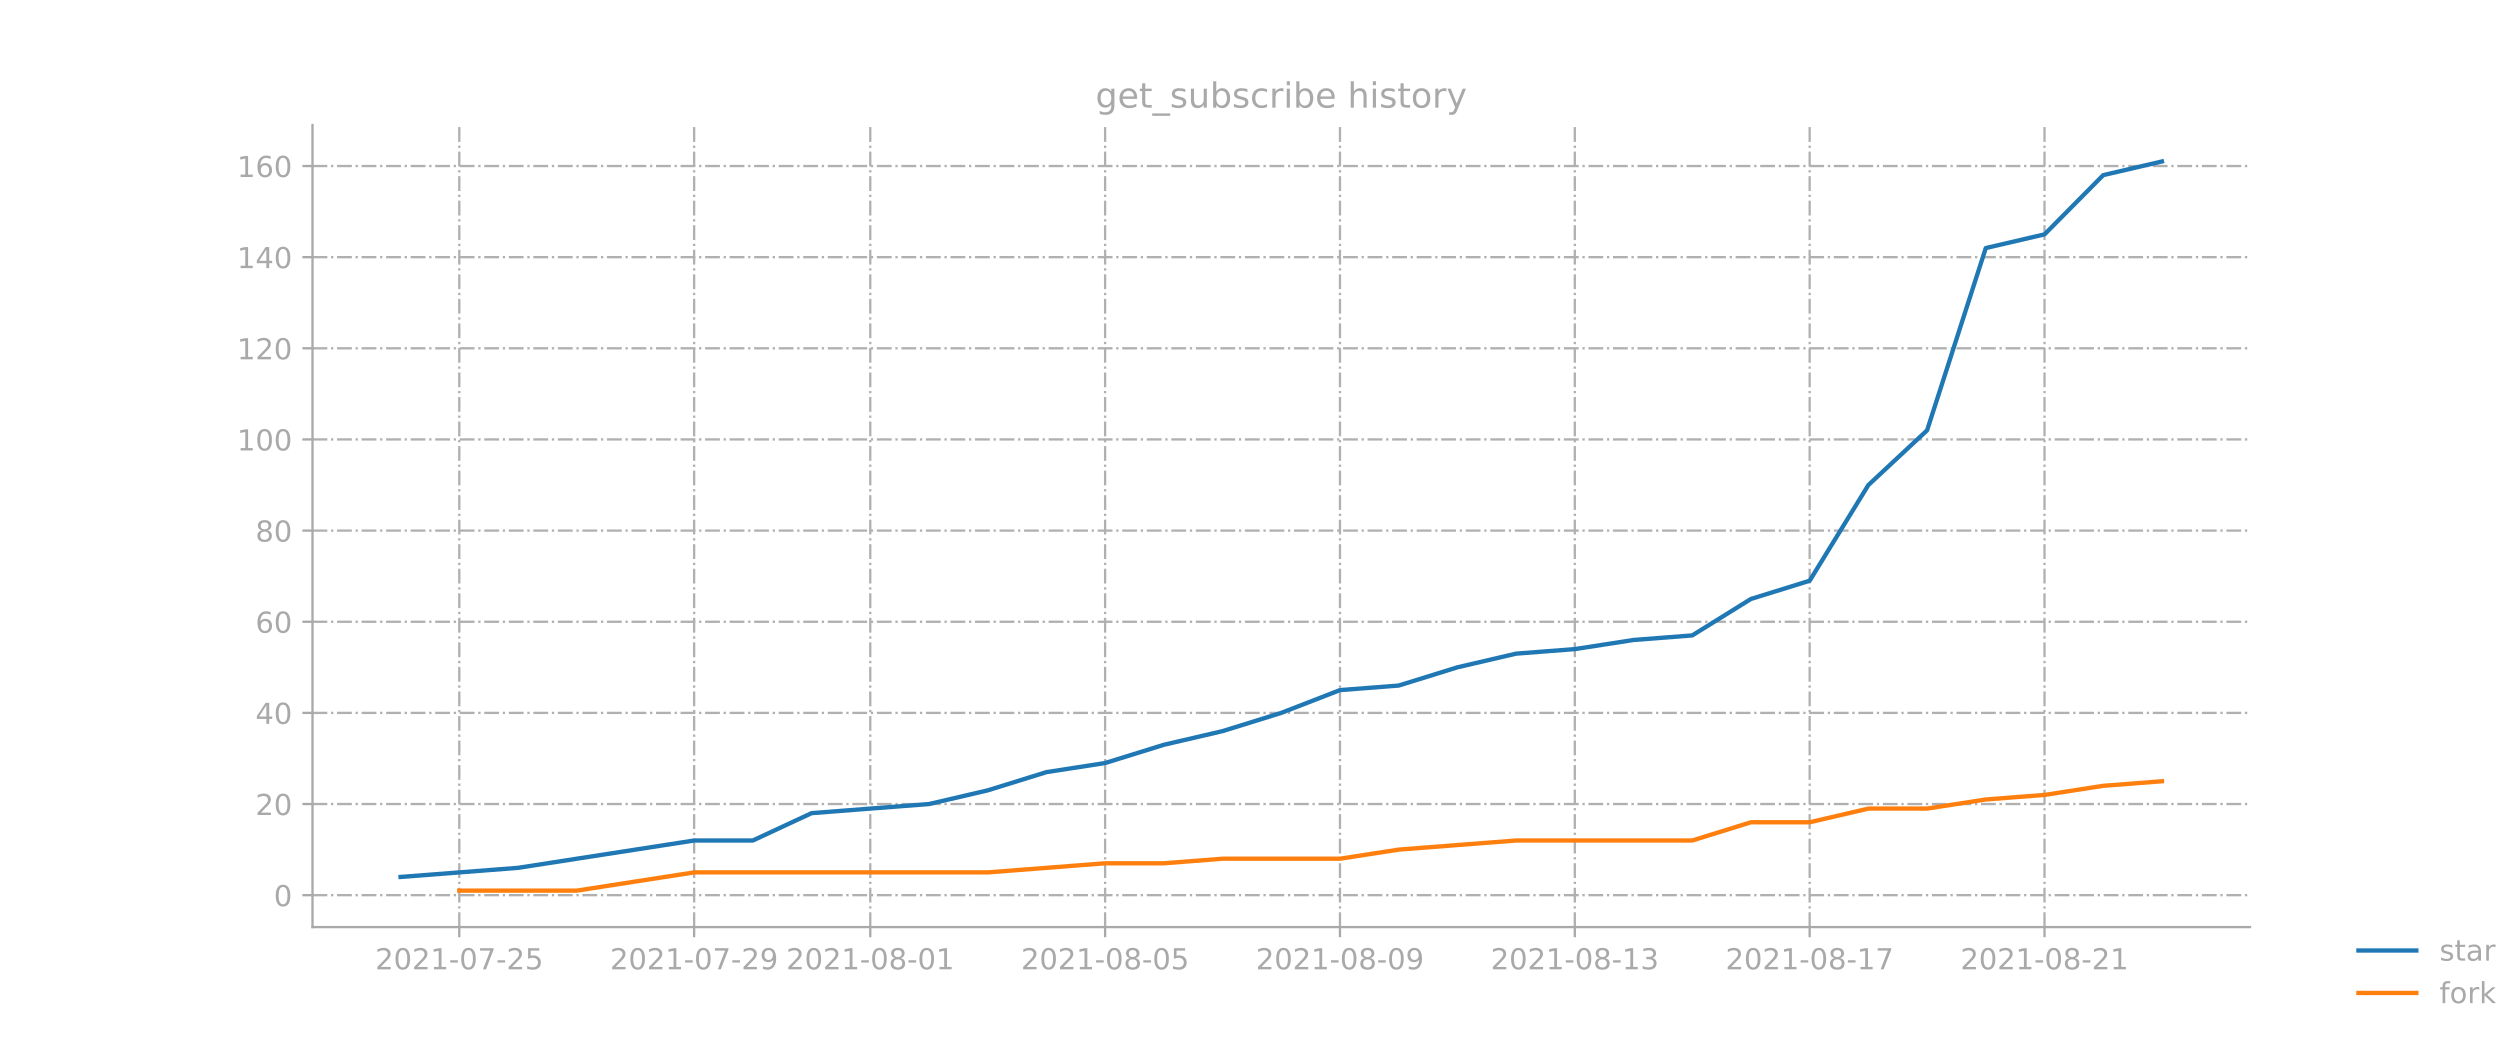
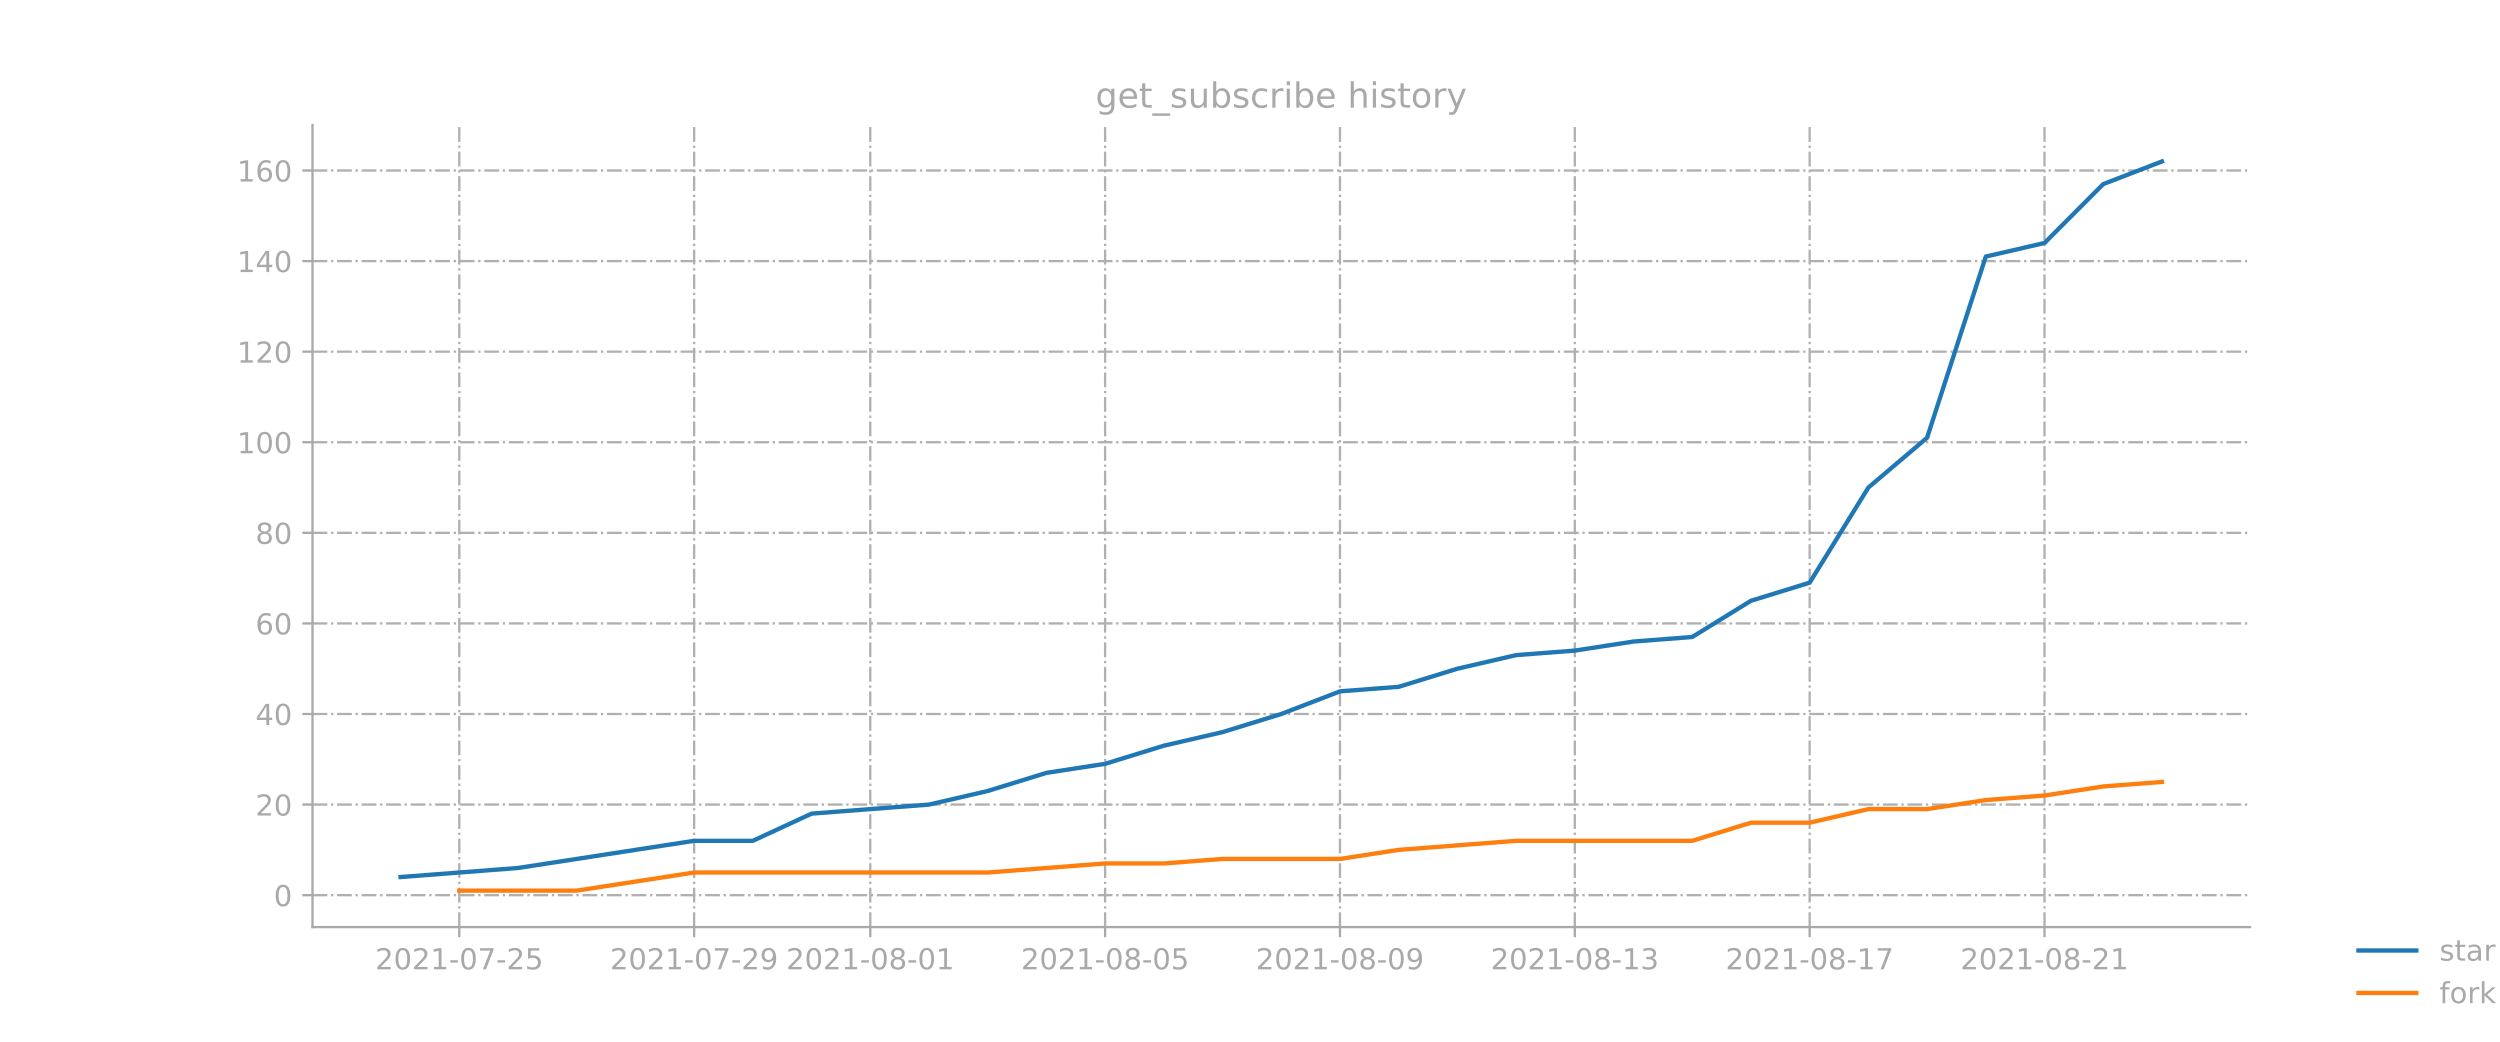
<svg xmlns="http://www.w3.org/2000/svg" xmlns:xlink="http://www.w3.org/1999/xlink" height="360pt" version="1.1" viewBox="0 0 864 360" width="864pt">
  <defs>
    <style type="text/css">*{stroke-linecap:butt;stroke-linejoin:round;}</style>
  </defs>
  <g id="figure_1">
    <g id="patch_1">
      <path d="M 0 360  L 864 360  L 864 0  L 0 0  z " style="fill:none;opacity:0;" />
    </g>
    <g id="axes_1">
      <g id="patch_2">
        <path d="M 108 320.4  L 777.6 320.4  L 777.6 43.2  L 108 43.2  z " style="fill:none;opacity:0;" />
      </g>
      <g id="matplotlib.axis_1">
        <g id="xtick_1">
          <g id="line2d_1">
-             <path clip-path="url(#p9e755a3160)" d="M 158.727 320.4  L 158.727 43.2  " style="fill:none;stroke:#b0b0b0;stroke-dasharray:5.12,1.28,0.8,1.28;stroke-dashoffset:0;stroke-width:0.8;" />
+             <path clip-path="url(#p589cebf7de)" d="M 158.727 320.4  L 158.727 43.2  " style="fill:none;stroke:#b0b0b0;stroke-dasharray:5.12,1.28,0.8,1.28;stroke-dashoffset:0;stroke-width:0.8;" />
          </g>
          <g id="line2d_2">
            <defs>
-               <path d="M 0 0  L 0 3.5  " id="mf0eb593d1f" style="stroke:#a9a9a9;stroke-width:0.8;" />
+               <path d="M 0 0  L 0 3.5  " id="ma1f4b00e1a" style="stroke:#a9a9a9;stroke-width:0.8;" />
            </defs>
            <g>
-               <use style="fill:#a9a9a9;stroke:#a9a9a9;stroke-width:0.8;" x="158.727" xlink:href="#mf0eb593d1f" y="320.4" />
+               <use style="fill:#a9a9a9;stroke:#a9a9a9;stroke-width:0.8;" x="158.727" xlink:href="#ma1f4b00e1a" y="320.4" />
            </g>
          </g>
          <g id="text_1">
            <g style="fill:#a9a9a9;" transform="translate(129.6695 334.9984)scale(0.1 -0.1)">
              <defs>
                <path d="M 1228 531  L 3431 531  L 3431 0  L 469 0  L 469 531  Q 828 903 1448 1529  Q 2069 2156 2228 2338  Q 2531 2678 2651 2914  Q 2772 3150 2772 3378  Q 2772 3750 2511 3984  Q 2250 4219 1831 4219  Q 1534 4219 1204 4116  Q 875 4013 500 3803  L 500 4441  Q 881 4594 1212 4672  Q 1544 4750 1819 4750  Q 2544 4750 2975 4387  Q 3406 4025 3406 3419  Q 3406 3131 3298 2873  Q 3191 2616 2906 2266  Q 2828 2175 2409 1742  Q 1991 1309 1228 531  z " id="DejaVuSans-32" transform="scale(0.015625)" />
                <path d="M 2034 4250  Q 1547 4250 1301 3770  Q 1056 3291 1056 2328  Q 1056 1369 1301 889  Q 1547 409 2034 409  Q 2525 409 2770 889  Q 3016 1369 3016 2328  Q 3016 3291 2770 3770  Q 2525 4250 2034 4250  z M 2034 4750  Q 2819 4750 3233 4129  Q 3647 3509 3647 2328  Q 3647 1150 3233 529  Q 2819 -91 2034 -91  Q 1250 -91 836 529  Q 422 1150 422 2328  Q 422 3509 836 4129  Q 1250 4750 2034 4750  z " id="DejaVuSans-30" transform="scale(0.015625)" />
                <path d="M 794 531  L 1825 531  L 1825 4091  L 703 3866  L 703 4441  L 1819 4666  L 2450 4666  L 2450 531  L 3481 531  L 3481 0  L 794 0  L 794 531  z " id="DejaVuSans-31" transform="scale(0.015625)" />
                <path d="M 313 2009  L 1997 2009  L 1997 1497  L 313 1497  L 313 2009  z " id="DejaVuSans-2d" transform="scale(0.015625)" />
                <path d="M 525 4666  L 3525 4666  L 3525 4397  L 1831 0  L 1172 0  L 2766 4134  L 525 4134  L 525 4666  z " id="DejaVuSans-37" transform="scale(0.015625)" />
                <path d="M 691 4666  L 3169 4666  L 3169 4134  L 1269 4134  L 1269 2991  Q 1406 3038 1543 3061  Q 1681 3084 1819 3084  Q 2600 3084 3056 2656  Q 3513 2228 3513 1497  Q 3513 744 3044 326  Q 2575 -91 1722 -91  Q 1428 -91 1123 -41  Q 819 9 494 109  L 494 744  Q 775 591 1075 516  Q 1375 441 1709 441  Q 2250 441 2565 725  Q 2881 1009 2881 1497  Q 2881 1984 2565 2268  Q 2250 2553 1709 2553  Q 1456 2553 1204 2497  Q 953 2441 691 2322  L 691 4666  z " id="DejaVuSans-35" transform="scale(0.015625)" />
              </defs>
              <use xlink:href="#DejaVuSans-32" />
              <use x="63.623" xlink:href="#DejaVuSans-30" />
              <use x="127.246" xlink:href="#DejaVuSans-32" />
              <use x="190.869" xlink:href="#DejaVuSans-31" />
              <use x="254.492" xlink:href="#DejaVuSans-2d" />
              <use x="290.576" xlink:href="#DejaVuSans-30" />
              <use x="354.199" xlink:href="#DejaVuSans-37" />
              <use x="417.822" xlink:href="#DejaVuSans-2d" />
              <use x="453.906" xlink:href="#DejaVuSans-32" />
              <use x="517.529" xlink:href="#DejaVuSans-35" />
            </g>
          </g>
        </g>
        <g id="xtick_2">
          <g id="line2d_3">
-             <path clip-path="url(#p9e755a3160)" d="M 239.891 320.4  L 239.891 43.2  " style="fill:none;stroke:#b0b0b0;stroke-dasharray:5.12,1.28,0.8,1.28;stroke-dashoffset:0;stroke-width:0.8;" />
+             <path clip-path="url(#p589cebf7de)" d="M 239.891 320.4  L 239.891 43.2  " style="fill:none;stroke:#b0b0b0;stroke-dasharray:5.12,1.28,0.8,1.28;stroke-dashoffset:0;stroke-width:0.8;" />
          </g>
          <g id="line2d_4">
            <g>
-               <use style="fill:#a9a9a9;stroke:#a9a9a9;stroke-width:0.8;" x="239.891" xlink:href="#mf0eb593d1f" y="320.4" />
+               <use style="fill:#a9a9a9;stroke:#a9a9a9;stroke-width:0.8;" x="239.891" xlink:href="#ma1f4b00e1a" y="320.4" />
            </g>
          </g>
          <g id="text_2">
            <g style="fill:#a9a9a9;" transform="translate(210.8331 334.9984)scale(0.1 -0.1)">
              <defs>
                <path d="M 703 97  L 703 672  Q 941 559 1184 500  Q 1428 441 1663 441  Q 2288 441 2617 861  Q 2947 1281 2994 2138  Q 2813 1869 2534 1725  Q 2256 1581 1919 1581  Q 1219 1581 811 2004  Q 403 2428 403 3163  Q 403 3881 828 4315  Q 1253 4750 1959 4750  Q 2769 4750 3195 4129  Q 3622 3509 3622 2328  Q 3622 1225 3098 567  Q 2575 -91 1691 -91  Q 1453 -91 1209 -44  Q 966 3 703 97  z M 1959 2075  Q 2384 2075 2632 2365  Q 2881 2656 2881 3163  Q 2881 3666 2632 3958  Q 2384 4250 1959 4250  Q 1534 4250 1286 3958  Q 1038 3666 1038 3163  Q 1038 2656 1286 2365  Q 1534 2075 1959 2075  z " id="DejaVuSans-39" transform="scale(0.015625)" />
              </defs>
              <use xlink:href="#DejaVuSans-32" />
              <use x="63.623" xlink:href="#DejaVuSans-30" />
              <use x="127.246" xlink:href="#DejaVuSans-32" />
              <use x="190.869" xlink:href="#DejaVuSans-31" />
              <use x="254.492" xlink:href="#DejaVuSans-2d" />
              <use x="290.576" xlink:href="#DejaVuSans-30" />
              <use x="354.199" xlink:href="#DejaVuSans-37" />
              <use x="417.822" xlink:href="#DejaVuSans-2d" />
              <use x="453.906" xlink:href="#DejaVuSans-32" />
              <use x="517.529" xlink:href="#DejaVuSans-39" />
            </g>
          </g>
        </g>
        <g id="xtick_3">
          <g id="line2d_5">
-             <path clip-path="url(#p9e755a3160)" d="M 300.764 320.4  L 300.764 43.2  " style="fill:none;stroke:#b0b0b0;stroke-dasharray:5.12,1.28,0.8,1.28;stroke-dashoffset:0;stroke-width:0.8;" />
+             <path clip-path="url(#p589cebf7de)" d="M 300.764 320.4  L 300.764 43.2  " style="fill:none;stroke:#b0b0b0;stroke-dasharray:5.12,1.28,0.8,1.28;stroke-dashoffset:0;stroke-width:0.8;" />
          </g>
          <g id="line2d_6">
            <g>
-               <use style="fill:#a9a9a9;stroke:#a9a9a9;stroke-width:0.8;" x="300.764" xlink:href="#mf0eb593d1f" y="320.4" />
+               <use style="fill:#a9a9a9;stroke:#a9a9a9;stroke-width:0.8;" x="300.764" xlink:href="#ma1f4b00e1a" y="320.4" />
            </g>
          </g>
          <g id="text_3">
            <g style="fill:#a9a9a9;" transform="translate(271.7058 334.9984)scale(0.1 -0.1)">
              <defs>
                <path d="M 2034 2216  Q 1584 2216 1326 1975  Q 1069 1734 1069 1313  Q 1069 891 1326 650  Q 1584 409 2034 409  Q 2484 409 2743 651  Q 3003 894 3003 1313  Q 3003 1734 2745 1975  Q 2488 2216 2034 2216  z M 1403 2484  Q 997 2584 770 2862  Q 544 3141 544 3541  Q 544 4100 942 4425  Q 1341 4750 2034 4750  Q 2731 4750 3128 4425  Q 3525 4100 3525 3541  Q 3525 3141 3298 2862  Q 3072 2584 2669 2484  Q 3125 2378 3379 2068  Q 3634 1759 3634 1313  Q 3634 634 3220 271  Q 2806 -91 2034 -91  Q 1263 -91 848 271  Q 434 634 434 1313  Q 434 1759 690 2068  Q 947 2378 1403 2484  z M 1172 3481  Q 1172 3119 1398 2916  Q 1625 2713 2034 2713  Q 2441 2713 2670 2916  Q 2900 3119 2900 3481  Q 2900 3844 2670 4047  Q 2441 4250 2034 4250  Q 1625 4250 1398 4047  Q 1172 3844 1172 3481  z " id="DejaVuSans-38" transform="scale(0.015625)" />
              </defs>
              <use xlink:href="#DejaVuSans-32" />
              <use x="63.623" xlink:href="#DejaVuSans-30" />
              <use x="127.246" xlink:href="#DejaVuSans-32" />
              <use x="190.869" xlink:href="#DejaVuSans-31" />
              <use x="254.492" xlink:href="#DejaVuSans-2d" />
              <use x="290.576" xlink:href="#DejaVuSans-30" />
              <use x="354.199" xlink:href="#DejaVuSans-38" />
              <use x="417.822" xlink:href="#DejaVuSans-2d" />
              <use x="453.906" xlink:href="#DejaVuSans-30" />
              <use x="517.529" xlink:href="#DejaVuSans-31" />
            </g>
          </g>
        </g>
        <g id="xtick_4">
          <g id="line2d_7">
-             <path clip-path="url(#p9e755a3160)" d="M 381.927 320.4  L 381.927 43.2  " style="fill:none;stroke:#b0b0b0;stroke-dasharray:5.12,1.28,0.8,1.28;stroke-dashoffset:0;stroke-width:0.8;" />
+             <path clip-path="url(#p589cebf7de)" d="M 381.927 320.4  L 381.927 43.2  " style="fill:none;stroke:#b0b0b0;stroke-dasharray:5.12,1.28,0.8,1.28;stroke-dashoffset:0;stroke-width:0.8;" />
          </g>
          <g id="line2d_8">
            <g>
-               <use style="fill:#a9a9a9;stroke:#a9a9a9;stroke-width:0.8;" x="381.927" xlink:href="#mf0eb593d1f" y="320.4" />
+               <use style="fill:#a9a9a9;stroke:#a9a9a9;stroke-width:0.8;" x="381.927" xlink:href="#ma1f4b00e1a" y="320.4" />
            </g>
          </g>
          <g id="text_4">
            <g style="fill:#a9a9a9;" transform="translate(352.8695 334.9984)scale(0.1 -0.1)">
              <use xlink:href="#DejaVuSans-32" />
              <use x="63.623" xlink:href="#DejaVuSans-30" />
              <use x="127.246" xlink:href="#DejaVuSans-32" />
              <use x="190.869" xlink:href="#DejaVuSans-31" />
              <use x="254.492" xlink:href="#DejaVuSans-2d" />
              <use x="290.576" xlink:href="#DejaVuSans-30" />
              <use x="354.199" xlink:href="#DejaVuSans-38" />
              <use x="417.822" xlink:href="#DejaVuSans-2d" />
              <use x="453.906" xlink:href="#DejaVuSans-30" />
              <use x="517.529" xlink:href="#DejaVuSans-35" />
            </g>
          </g>
        </g>
        <g id="xtick_5">
          <g id="line2d_9">
-             <path clip-path="url(#p9e755a3160)" d="M 463.091 320.4  L 463.091 43.2  " style="fill:none;stroke:#b0b0b0;stroke-dasharray:5.12,1.28,0.8,1.28;stroke-dashoffset:0;stroke-width:0.8;" />
+             <path clip-path="url(#p589cebf7de)" d="M 463.091 320.4  L 463.091 43.2  " style="fill:none;stroke:#b0b0b0;stroke-dasharray:5.12,1.28,0.8,1.28;stroke-dashoffset:0;stroke-width:0.8;" />
          </g>
          <g id="line2d_10">
            <g>
-               <use style="fill:#a9a9a9;stroke:#a9a9a9;stroke-width:0.8;" x="463.091" xlink:href="#mf0eb593d1f" y="320.4" />
+               <use style="fill:#a9a9a9;stroke:#a9a9a9;stroke-width:0.8;" x="463.091" xlink:href="#ma1f4b00e1a" y="320.4" />
            </g>
          </g>
          <g id="text_5">
            <g style="fill:#a9a9a9;" transform="translate(434.0331 334.9984)scale(0.1 -0.1)">
              <use xlink:href="#DejaVuSans-32" />
              <use x="63.623" xlink:href="#DejaVuSans-30" />
              <use x="127.246" xlink:href="#DejaVuSans-32" />
              <use x="190.869" xlink:href="#DejaVuSans-31" />
              <use x="254.492" xlink:href="#DejaVuSans-2d" />
              <use x="290.576" xlink:href="#DejaVuSans-30" />
              <use x="354.199" xlink:href="#DejaVuSans-38" />
              <use x="417.822" xlink:href="#DejaVuSans-2d" />
              <use x="453.906" xlink:href="#DejaVuSans-30" />
              <use x="517.529" xlink:href="#DejaVuSans-39" />
            </g>
          </g>
        </g>
        <g id="xtick_6">
          <g id="line2d_11">
-             <path clip-path="url(#p9e755a3160)" d="M 544.255 320.4  L 544.255 43.2  " style="fill:none;stroke:#b0b0b0;stroke-dasharray:5.12,1.28,0.8,1.28;stroke-dashoffset:0;stroke-width:0.8;" />
+             <path clip-path="url(#p589cebf7de)" d="M 544.255 320.4  L 544.255 43.2  " style="fill:none;stroke:#b0b0b0;stroke-dasharray:5.12,1.28,0.8,1.28;stroke-dashoffset:0;stroke-width:0.8;" />
          </g>
          <g id="line2d_12">
            <g>
-               <use style="fill:#a9a9a9;stroke:#a9a9a9;stroke-width:0.8;" x="544.255" xlink:href="#mf0eb593d1f" y="320.4" />
+               <use style="fill:#a9a9a9;stroke:#a9a9a9;stroke-width:0.8;" x="544.255" xlink:href="#ma1f4b00e1a" y="320.4" />
            </g>
          </g>
          <g id="text_6">
            <g style="fill:#a9a9a9;" transform="translate(515.1967 334.9984)scale(0.1 -0.1)">
              <defs>
                <path d="M 2597 2516  Q 3050 2419 3304 2112  Q 3559 1806 3559 1356  Q 3559 666 3084 287  Q 2609 -91 1734 -91  Q 1441 -91 1130 -33  Q 819 25 488 141  L 488 750  Q 750 597 1062 519  Q 1375 441 1716 441  Q 2309 441 2620 675  Q 2931 909 2931 1356  Q 2931 1769 2642 2001  Q 2353 2234 1838 2234  L 1294 2234  L 1294 2753  L 1863 2753  Q 2328 2753 2575 2939  Q 2822 3125 2822 3475  Q 2822 3834 2567 4026  Q 2313 4219 1838 4219  Q 1578 4219 1281 4162  Q 984 4106 628 3988  L 628 4550  Q 988 4650 1302 4700  Q 1616 4750 1894 4750  Q 2613 4750 3031 4423  Q 3450 4097 3450 3541  Q 3450 3153 3228 2886  Q 3006 2619 2597 2516  z " id="DejaVuSans-33" transform="scale(0.015625)" />
              </defs>
              <use xlink:href="#DejaVuSans-32" />
              <use x="63.623" xlink:href="#DejaVuSans-30" />
              <use x="127.246" xlink:href="#DejaVuSans-32" />
              <use x="190.869" xlink:href="#DejaVuSans-31" />
              <use x="254.492" xlink:href="#DejaVuSans-2d" />
              <use x="290.576" xlink:href="#DejaVuSans-30" />
              <use x="354.199" xlink:href="#DejaVuSans-38" />
              <use x="417.822" xlink:href="#DejaVuSans-2d" />
              <use x="453.906" xlink:href="#DejaVuSans-31" />
              <use x="517.529" xlink:href="#DejaVuSans-33" />
            </g>
          </g>
        </g>
        <g id="xtick_7">
          <g id="line2d_13">
-             <path clip-path="url(#p9e755a3160)" d="M 625.418 320.4  L 625.418 43.2  " style="fill:none;stroke:#b0b0b0;stroke-dasharray:5.12,1.28,0.8,1.28;stroke-dashoffset:0;stroke-width:0.8;" />
+             <path clip-path="url(#p589cebf7de)" d="M 625.418 320.4  L 625.418 43.2  " style="fill:none;stroke:#b0b0b0;stroke-dasharray:5.12,1.28,0.8,1.28;stroke-dashoffset:0;stroke-width:0.8;" />
          </g>
          <g id="line2d_14">
            <g>
-               <use style="fill:#a9a9a9;stroke:#a9a9a9;stroke-width:0.8;" x="625.418" xlink:href="#mf0eb593d1f" y="320.4" />
+               <use style="fill:#a9a9a9;stroke:#a9a9a9;stroke-width:0.8;" x="625.418" xlink:href="#ma1f4b00e1a" y="320.4" />
            </g>
          </g>
          <g id="text_7">
            <g style="fill:#a9a9a9;" transform="translate(596.3604 334.9984)scale(0.1 -0.1)">
              <use xlink:href="#DejaVuSans-32" />
              <use x="63.623" xlink:href="#DejaVuSans-30" />
              <use x="127.246" xlink:href="#DejaVuSans-32" />
              <use x="190.869" xlink:href="#DejaVuSans-31" />
              <use x="254.492" xlink:href="#DejaVuSans-2d" />
              <use x="290.576" xlink:href="#DejaVuSans-30" />
              <use x="354.199" xlink:href="#DejaVuSans-38" />
              <use x="417.822" xlink:href="#DejaVuSans-2d" />
              <use x="453.906" xlink:href="#DejaVuSans-31" />
              <use x="517.529" xlink:href="#DejaVuSans-37" />
            </g>
          </g>
        </g>
        <g id="xtick_8">
          <g id="line2d_15">
-             <path clip-path="url(#p9e755a3160)" d="M 706.582 320.4  L 706.582 43.2  " style="fill:none;stroke:#b0b0b0;stroke-dasharray:5.12,1.28,0.8,1.28;stroke-dashoffset:0;stroke-width:0.8;" />
+             <path clip-path="url(#p589cebf7de)" d="M 706.582 320.4  L 706.582 43.2  " style="fill:none;stroke:#b0b0b0;stroke-dasharray:5.12,1.28,0.8,1.28;stroke-dashoffset:0;stroke-width:0.8;" />
          </g>
          <g id="line2d_16">
            <g>
-               <use style="fill:#a9a9a9;stroke:#a9a9a9;stroke-width:0.8;" x="706.582" xlink:href="#mf0eb593d1f" y="320.4" />
+               <use style="fill:#a9a9a9;stroke:#a9a9a9;stroke-width:0.8;" x="706.582" xlink:href="#ma1f4b00e1a" y="320.4" />
            </g>
          </g>
          <g id="text_8">
            <g style="fill:#a9a9a9;" transform="translate(677.524 334.9984)scale(0.1 -0.1)">
              <use xlink:href="#DejaVuSans-32" />
              <use x="63.623" xlink:href="#DejaVuSans-30" />
              <use x="127.246" xlink:href="#DejaVuSans-32" />
              <use x="190.869" xlink:href="#DejaVuSans-31" />
              <use x="254.492" xlink:href="#DejaVuSans-2d" />
              <use x="290.576" xlink:href="#DejaVuSans-30" />
              <use x="354.199" xlink:href="#DejaVuSans-38" />
              <use x="417.822" xlink:href="#DejaVuSans-2d" />
              <use x="453.906" xlink:href="#DejaVuSans-32" />
              <use x="517.529" xlink:href="#DejaVuSans-31" />
            </g>
          </g>
        </g>
      </g>
      <g id="matplotlib.axis_2">
        <g id="ytick_1">
          <g id="line2d_17">
-             <path clip-path="url(#p9e755a3160)" d="M 108 309.375  L 777.6 309.375  " style="fill:none;stroke:#b0b0b0;stroke-dasharray:5.12,1.28,0.8,1.28;stroke-dashoffset:0;stroke-width:0.8;" />
+             <path clip-path="url(#p589cebf7de)" d="M 108 309.365  L 777.6 309.365  " style="fill:none;stroke:#b0b0b0;stroke-dasharray:5.12,1.28,0.8,1.28;stroke-dashoffset:0;stroke-width:0.8;" />
          </g>
          <g id="line2d_18">
            <defs>
-               <path d="M 0 0  L -3.5 0  " id="m4fb085b93c" style="stroke:#a9a9a9;stroke-width:0.8;" />
+               <path d="M 0 0  L -3.5 0  " id="m9cfc4d44a1" style="stroke:#a9a9a9;stroke-width:0.8;" />
            </defs>
            <g>
-               <use style="fill:#a9a9a9;stroke:#a9a9a9;stroke-width:0.8;" x="108" xlink:href="#m4fb085b93c" y="309.375" />
+               <use style="fill:#a9a9a9;stroke:#a9a9a9;stroke-width:0.8;" x="108" xlink:href="#m9cfc4d44a1" y="309.365" />
            </g>
          </g>
          <g id="text_9">
-             <g style="fill:#a9a9a9;" transform="translate(94.6375 313.1742)scale(0.1 -0.1)">
+             <g style="fill:#a9a9a9;" transform="translate(94.6375 313.1644)scale(0.1 -0.1)">
              <use xlink:href="#DejaVuSans-30" />
            </g>
          </g>
        </g>
        <g id="ytick_2">
          <g id="line2d_19">
-             <path clip-path="url(#p9e755a3160)" d="M 108 277.875  L 777.6 277.875  " style="fill:none;stroke:#b0b0b0;stroke-dasharray:5.12,1.28,0.8,1.28;stroke-dashoffset:0;stroke-width:0.8;" />
+             <path clip-path="url(#p589cebf7de)" d="M 108 278.061  L 777.6 278.061  " style="fill:none;stroke:#b0b0b0;stroke-dasharray:5.12,1.28,0.8,1.28;stroke-dashoffset:0;stroke-width:0.8;" />
          </g>
          <g id="line2d_20">
            <g>
-               <use style="fill:#a9a9a9;stroke:#a9a9a9;stroke-width:0.8;" x="108" xlink:href="#m4fb085b93c" y="277.875" />
+               <use style="fill:#a9a9a9;stroke:#a9a9a9;stroke-width:0.8;" x="108" xlink:href="#m9cfc4d44a1" y="278.061" />
            </g>
          </g>
          <g id="text_10">
-             <g style="fill:#a9a9a9;" transform="translate(88.275 281.6742)scale(0.1 -0.1)">
+             <g style="fill:#a9a9a9;" transform="translate(88.275 281.8601)scale(0.1 -0.1)">
              <use xlink:href="#DejaVuSans-32" />
              <use x="63.623" xlink:href="#DejaVuSans-30" />
            </g>
          </g>
        </g>
        <g id="ytick_3">
          <g id="line2d_21">
-             <path clip-path="url(#p9e755a3160)" d="M 108 246.375  L 777.6 246.375  " style="fill:none;stroke:#b0b0b0;stroke-dasharray:5.12,1.28,0.8,1.28;stroke-dashoffset:0;stroke-width:0.8;" />
+             <path clip-path="url(#p589cebf7de)" d="M 108 246.757  L 777.6 246.757  " style="fill:none;stroke:#b0b0b0;stroke-dasharray:5.12,1.28,0.8,1.28;stroke-dashoffset:0;stroke-width:0.8;" />
          </g>
          <g id="line2d_22">
            <g>
-               <use style="fill:#a9a9a9;stroke:#a9a9a9;stroke-width:0.8;" x="108" xlink:href="#m4fb085b93c" y="246.375" />
+               <use style="fill:#a9a9a9;stroke:#a9a9a9;stroke-width:0.8;" x="108" xlink:href="#m9cfc4d44a1" y="246.757" />
            </g>
          </g>
          <g id="text_11">
-             <g style="fill:#a9a9a9;" transform="translate(88.275 250.1742)scale(0.1 -0.1)">
+             <g style="fill:#a9a9a9;" transform="translate(88.275 250.5557)scale(0.1 -0.1)">
              <defs>
                <path d="M 2419 4116  L 825 1625  L 2419 1625  L 2419 4116  z M 2253 4666  L 3047 4666  L 3047 1625  L 3713 1625  L 3713 1100  L 3047 1100  L 3047 0  L 2419 0  L 2419 1100  L 313 1100  L 313 1709  L 2253 4666  z " id="DejaVuSans-34" transform="scale(0.015625)" />
              </defs>
              <use xlink:href="#DejaVuSans-34" />
              <use x="63.623" xlink:href="#DejaVuSans-30" />
            </g>
          </g>
        </g>
        <g id="ytick_4">
          <g id="line2d_23">
-             <path clip-path="url(#p9e755a3160)" d="M 108 214.875  L 777.6 214.875  " style="fill:none;stroke:#b0b0b0;stroke-dasharray:5.12,1.28,0.8,1.28;stroke-dashoffset:0;stroke-width:0.8;" />
+             <path clip-path="url(#p589cebf7de)" d="M 108 215.452  L 777.6 215.452  " style="fill:none;stroke:#b0b0b0;stroke-dasharray:5.12,1.28,0.8,1.28;stroke-dashoffset:0;stroke-width:0.8;" />
          </g>
          <g id="line2d_24">
            <g>
-               <use style="fill:#a9a9a9;stroke:#a9a9a9;stroke-width:0.8;" x="108" xlink:href="#m4fb085b93c" y="214.875" />
+               <use style="fill:#a9a9a9;stroke:#a9a9a9;stroke-width:0.8;" x="108" xlink:href="#m9cfc4d44a1" y="215.452" />
            </g>
          </g>
          <g id="text_12">
-             <g style="fill:#a9a9a9;" transform="translate(88.275 218.6742)scale(0.1 -0.1)">
+             <g style="fill:#a9a9a9;" transform="translate(88.275 219.2514)scale(0.1 -0.1)">
              <defs>
                <path d="M 2113 2584  Q 1688 2584 1439 2293  Q 1191 2003 1191 1497  Q 1191 994 1439 701  Q 1688 409 2113 409  Q 2538 409 2786 701  Q 3034 994 3034 1497  Q 3034 2003 2786 2293  Q 2538 2584 2113 2584  z M 3366 4563  L 3366 3988  Q 3128 4100 2886 4159  Q 2644 4219 2406 4219  Q 1781 4219 1451 3797  Q 1122 3375 1075 2522  Q 1259 2794 1537 2939  Q 1816 3084 2150 3084  Q 2853 3084 3261 2657  Q 3669 2231 3669 1497  Q 3669 778 3244 343  Q 2819 -91 2113 -91  Q 1303 -91 875 529  Q 447 1150 447 2328  Q 447 3434 972 4092  Q 1497 4750 2381 4750  Q 2619 4750 2861 4703  Q 3103 4656 3366 4563  z " id="DejaVuSans-36" transform="scale(0.015625)" />
              </defs>
              <use xlink:href="#DejaVuSans-36" />
              <use x="63.623" xlink:href="#DejaVuSans-30" />
            </g>
          </g>
        </g>
        <g id="ytick_5">
          <g id="line2d_25">
-             <path clip-path="url(#p9e755a3160)" d="M 108 183.375  L 777.6 183.375  " style="fill:none;stroke:#b0b0b0;stroke-dasharray:5.12,1.28,0.8,1.28;stroke-dashoffset:0;stroke-width:0.8;" />
+             <path clip-path="url(#p589cebf7de)" d="M 108 184.148  L 777.6 184.148  " style="fill:none;stroke:#b0b0b0;stroke-dasharray:5.12,1.28,0.8,1.28;stroke-dashoffset:0;stroke-width:0.8;" />
          </g>
          <g id="line2d_26">
            <g>
-               <use style="fill:#a9a9a9;stroke:#a9a9a9;stroke-width:0.8;" x="108" xlink:href="#m4fb085b93c" y="183.375" />
+               <use style="fill:#a9a9a9;stroke:#a9a9a9;stroke-width:0.8;" x="108" xlink:href="#m9cfc4d44a1" y="184.148" />
            </g>
          </g>
          <g id="text_13">
-             <g style="fill:#a9a9a9;" transform="translate(88.275 187.1742)scale(0.1 -0.1)">
+             <g style="fill:#a9a9a9;" transform="translate(88.275 187.947)scale(0.1 -0.1)">
              <use xlink:href="#DejaVuSans-38" />
              <use x="63.623" xlink:href="#DejaVuSans-30" />
            </g>
          </g>
        </g>
        <g id="ytick_6">
          <g id="line2d_27">
-             <path clip-path="url(#p9e755a3160)" d="M 108 151.875  L 777.6 151.875  " style="fill:none;stroke:#b0b0b0;stroke-dasharray:5.12,1.28,0.8,1.28;stroke-dashoffset:0;stroke-width:0.8;" />
+             <path clip-path="url(#p589cebf7de)" d="M 108 152.843  L 777.6 152.843  " style="fill:none;stroke:#b0b0b0;stroke-dasharray:5.12,1.28,0.8,1.28;stroke-dashoffset:0;stroke-width:0.8;" />
          </g>
          <g id="line2d_28">
            <g>
-               <use style="fill:#a9a9a9;stroke:#a9a9a9;stroke-width:0.8;" x="108" xlink:href="#m4fb085b93c" y="151.875" />
+               <use style="fill:#a9a9a9;stroke:#a9a9a9;stroke-width:0.8;" x="108" xlink:href="#m9cfc4d44a1" y="152.843" />
            </g>
          </g>
          <g id="text_14">
-             <g style="fill:#a9a9a9;" transform="translate(81.9125 155.6742)scale(0.1 -0.1)">
+             <g style="fill:#a9a9a9;" transform="translate(81.9125 156.6427)scale(0.1 -0.1)">
              <use xlink:href="#DejaVuSans-31" />
              <use x="63.623" xlink:href="#DejaVuSans-30" />
              <use x="127.246" xlink:href="#DejaVuSans-30" />
            </g>
          </g>
        </g>
        <g id="ytick_7">
          <g id="line2d_29">
-             <path clip-path="url(#p9e755a3160)" d="M 108 120.375  L 777.6 120.375  " style="fill:none;stroke:#b0b0b0;stroke-dasharray:5.12,1.28,0.8,1.28;stroke-dashoffset:0;stroke-width:0.8;" />
+             <path clip-path="url(#p589cebf7de)" d="M 108 121.539  L 777.6 121.539  " style="fill:none;stroke:#b0b0b0;stroke-dasharray:5.12,1.28,0.8,1.28;stroke-dashoffset:0;stroke-width:0.8;" />
          </g>
          <g id="line2d_30">
            <g>
-               <use style="fill:#a9a9a9;stroke:#a9a9a9;stroke-width:0.8;" x="108" xlink:href="#m4fb085b93c" y="120.375" />
+               <use style="fill:#a9a9a9;stroke:#a9a9a9;stroke-width:0.8;" x="108" xlink:href="#m9cfc4d44a1" y="121.539" />
            </g>
          </g>
          <g id="text_15">
-             <g style="fill:#a9a9a9;" transform="translate(81.9125 124.1742)scale(0.1 -0.1)">
+             <g style="fill:#a9a9a9;" transform="translate(81.9125 125.3383)scale(0.1 -0.1)">
              <use xlink:href="#DejaVuSans-31" />
              <use x="63.623" xlink:href="#DejaVuSans-32" />
              <use x="127.246" xlink:href="#DejaVuSans-30" />
            </g>
          </g>
        </g>
        <g id="ytick_8">
          <g id="line2d_31">
-             <path clip-path="url(#p9e755a3160)" d="M 108 88.875  L 777.6 88.875  " style="fill:none;stroke:#b0b0b0;stroke-dasharray:5.12,1.28,0.8,1.28;stroke-dashoffset:0;stroke-width:0.8;" />
+             <path clip-path="url(#p589cebf7de)" d="M 108 90.235  L 777.6 90.235  " style="fill:none;stroke:#b0b0b0;stroke-dasharray:5.12,1.28,0.8,1.28;stroke-dashoffset:0;stroke-width:0.8;" />
          </g>
          <g id="line2d_32">
            <g>
-               <use style="fill:#a9a9a9;stroke:#a9a9a9;stroke-width:0.8;" x="108" xlink:href="#m4fb085b93c" y="88.875" />
+               <use style="fill:#a9a9a9;stroke:#a9a9a9;stroke-width:0.8;" x="108" xlink:href="#m9cfc4d44a1" y="90.235" />
            </g>
          </g>
          <g id="text_16">
-             <g style="fill:#a9a9a9;" transform="translate(81.9125 92.67422)scale(0.1 -0.1)">
+             <g style="fill:#a9a9a9;" transform="translate(81.9125 94.034)scale(0.1 -0.1)">
              <use xlink:href="#DejaVuSans-31" />
              <use x="63.623" xlink:href="#DejaVuSans-34" />
              <use x="127.246" xlink:href="#DejaVuSans-30" />
            </g>
          </g>
        </g>
        <g id="ytick_9">
          <g id="line2d_33">
-             <path clip-path="url(#p9e755a3160)" d="M 108 57.375  L 777.6 57.375  " style="fill:none;stroke:#b0b0b0;stroke-dasharray:5.12,1.28,0.8,1.28;stroke-dashoffset:0;stroke-width:0.8;" />
+             <path clip-path="url(#p589cebf7de)" d="M 108 58.93  L 777.6 58.93  " style="fill:none;stroke:#b0b0b0;stroke-dasharray:5.12,1.28,0.8,1.28;stroke-dashoffset:0;stroke-width:0.8;" />
          </g>
          <g id="line2d_34">
            <g>
-               <use style="fill:#a9a9a9;stroke:#a9a9a9;stroke-width:0.8;" x="108" xlink:href="#m4fb085b93c" y="57.375" />
+               <use style="fill:#a9a9a9;stroke:#a9a9a9;stroke-width:0.8;" x="108" xlink:href="#m9cfc4d44a1" y="58.93" />
            </g>
          </g>
          <g id="text_17">
-             <g style="fill:#a9a9a9;" transform="translate(81.9125 61.17422)scale(0.1 -0.1)">
+             <g style="fill:#a9a9a9;" transform="translate(81.9125 62.72965)scale(0.1 -0.1)">
              <use xlink:href="#DejaVuSans-31" />
              <use x="63.623" xlink:href="#DejaVuSans-36" />
              <use x="127.246" xlink:href="#DejaVuSans-30" />
            </g>
          </g>
        </g>
      </g>
      <g id="line2d_35">
-         <path clip-path="url(#p9e755a3160)" d="M 138.436 303.075  L 158.727 301.5  L 179.018 299.925  L 199.309 296.775  L 219.6 293.625  L 239.891 290.475  L 260.182 290.475  L 280.473 281.025  L 300.764 279.45  L 321.055 277.875  L 341.345 273.15  L 361.636 266.85  L 381.927 263.7  L 402.218 257.4  L 422.509 252.675  L 442.8 246.375  L 463.091 238.5  L 483.382 236.925  L 503.673 230.625  L 523.964 225.9  L 544.255 224.325  L 564.545 221.175  L 584.836 219.6  L 605.127 207  L 625.418 200.7  L 645.709 167.625  L 666 148.725  L 686.291 85.725  L 706.582 81  L 726.873 60.525  L 747.164 55.8  " style="fill:none;stroke:#1f77b4;stroke-linecap:square;stroke-width:1.5;" />
+         <path clip-path="url(#p589cebf7de)" d="M 138.436 303.104  L 158.727 301.539  L 179.018 299.974  L 199.309 296.843  L 219.6 293.713  L 239.891 290.583  L 260.182 290.583  L 280.473 281.191  L 300.764 279.626  L 321.055 278.061  L 341.345 273.365  L 361.636 267.104  L 381.927 263.974  L 402.218 257.713  L 422.509 253.017  L 442.8 246.757  L 463.091 238.93  L 483.382 237.365  L 503.673 231.104  L 523.964 226.409  L 544.255 224.843  L 564.545 221.713  L 584.836 220.148  L 605.127 207.626  L 625.418 201.365  L 645.709 168.496  L 666 151.278  L 686.291 88.67  L 706.582 83.974  L 726.873 63.626  L 747.164 55.8  " style="fill:none;stroke:#1f77b4;stroke-linecap:square;stroke-width:1.5;" />
      </g>
      <g id="line2d_36">
-         <path clip-path="url(#p9e755a3160)" d="M 158.727 307.8  L 179.018 307.8  L 199.309 307.8  L 219.6 304.65  L 239.891 301.5  L 260.182 301.5  L 280.473 301.5  L 300.764 301.5  L 321.055 301.5  L 341.345 301.5  L 361.636 299.925  L 381.927 298.35  L 402.218 298.35  L 422.509 296.775  L 442.8 296.775  L 463.091 296.775  L 483.382 293.625  L 503.673 292.05  L 523.964 290.475  L 544.255 290.475  L 564.545 290.475  L 584.836 290.475  L 605.127 284.175  L 625.418 284.175  L 645.709 279.45  L 666 279.45  L 686.291 276.3  L 706.582 274.725  L 726.873 271.575  L 747.164 270  " style="fill:none;stroke:#ff7f0e;stroke-linecap:square;stroke-width:1.5;" />
+         <path clip-path="url(#p589cebf7de)" d="M 158.727 307.8  L 179.018 307.8  L 199.309 307.8  L 219.6 304.67  L 239.891 301.539  L 260.182 301.539  L 280.473 301.539  L 300.764 301.539  L 321.055 301.539  L 341.345 301.539  L 361.636 299.974  L 381.927 298.409  L 402.218 298.409  L 422.509 296.843  L 442.8 296.843  L 463.091 296.843  L 483.382 293.713  L 503.673 292.148  L 523.964 290.583  L 544.255 290.583  L 564.545 290.583  L 584.836 290.583  L 605.127 284.322  L 625.418 284.322  L 645.709 279.626  L 666 279.626  L 686.291 276.496  L 706.582 274.93  L 726.873 271.8  L 747.164 270.235  " style="fill:none;stroke:#ff7f0e;stroke-linecap:square;stroke-width:1.5;" />
      </g>
      <g id="patch_3">
        <path d="M 108 320.4  L 108 43.2  " style="fill:none;stroke:#a9a9a9;stroke-linecap:square;stroke-linejoin:miter;stroke-width:0.8;" />
      </g>
      <g id="patch_4">
        <path d="M 777.6 320.4  L 777.6 43.2  " style="fill:none;" />
      </g>
      <g id="patch_5">
        <path d="M 108 320.4  L 777.6 320.4  " style="fill:none;stroke:#a9a9a9;stroke-linecap:square;stroke-linejoin:miter;stroke-width:0.8;" />
      </g>
      <g id="patch_6">
        <path d="M 108 43.2  L 777.6 43.2  " style="fill:none;" />
      </g>
      <g id="text_18">
        <g style="fill:#a9a9a9;" transform="translate(378.6075 37.2)scale(0.12 -0.12)">
          <defs>
            <path d="M 2906 1791  Q 2906 2416 2648 2759  Q 2391 3103 1925 3103  Q 1463 3103 1205 2759  Q 947 2416 947 1791  Q 947 1169 1205 825  Q 1463 481 1925 481  Q 2391 481 2648 825  Q 2906 1169 2906 1791  z M 3481 434  Q 3481 -459 3084 -895  Q 2688 -1331 1869 -1331  Q 1566 -1331 1297 -1286  Q 1028 -1241 775 -1147  L 775 -588  Q 1028 -725 1275 -790  Q 1522 -856 1778 -856  Q 2344 -856 2625 -561  Q 2906 -266 2906 331  L 2906 616  Q 2728 306 2450 153  Q 2172 0 1784 0  Q 1141 0 747 490  Q 353 981 353 1791  Q 353 2603 747 3093  Q 1141 3584 1784 3584  Q 2172 3584 2450 3431  Q 2728 3278 2906 2969  L 2906 3500  L 3481 3500  L 3481 434  z " id="DejaVuSans-67" transform="scale(0.015625)" />
            <path d="M 3597 1894  L 3597 1613  L 953 1613  Q 991 1019 1311 708  Q 1631 397 2203 397  Q 2534 397 2845 478  Q 3156 559 3463 722  L 3463 178  Q 3153 47 2828 -22  Q 2503 -91 2169 -91  Q 1331 -91 842 396  Q 353 884 353 1716  Q 353 2575 817 3079  Q 1281 3584 2069 3584  Q 2775 3584 3186 3129  Q 3597 2675 3597 1894  z M 3022 2063  Q 3016 2534 2758 2815  Q 2500 3097 2075 3097  Q 1594 3097 1305 2825  Q 1016 2553 972 2059  L 3022 2063  z " id="DejaVuSans-65" transform="scale(0.015625)" />
            <path d="M 1172 4494  L 1172 3500  L 2356 3500  L 2356 3053  L 1172 3053  L 1172 1153  Q 1172 725 1289 603  Q 1406 481 1766 481  L 2356 481  L 2356 0  L 1766 0  Q 1100 0 847 248  Q 594 497 594 1153  L 594 3053  L 172 3053  L 172 3500  L 594 3500  L 594 4494  L 1172 4494  z " id="DejaVuSans-74" transform="scale(0.015625)" />
            <path d="M 3263 -1063  L 3263 -1509  L -63 -1509  L -63 -1063  L 3263 -1063  z " id="DejaVuSans-5f" transform="scale(0.015625)" />
            <path d="M 2834 3397  L 2834 2853  Q 2591 2978 2328 3040  Q 2066 3103 1784 3103  Q 1356 3103 1142 2972  Q 928 2841 928 2578  Q 928 2378 1081 2264  Q 1234 2150 1697 2047  L 1894 2003  Q 2506 1872 2764 1633  Q 3022 1394 3022 966  Q 3022 478 2636 193  Q 2250 -91 1575 -91  Q 1294 -91 989 -36  Q 684 19 347 128  L 347 722  Q 666 556 975 473  Q 1284 391 1588 391  Q 1994 391 2212 530  Q 2431 669 2431 922  Q 2431 1156 2273 1281  Q 2116 1406 1581 1522  L 1381 1569  Q 847 1681 609 1914  Q 372 2147 372 2553  Q 372 3047 722 3315  Q 1072 3584 1716 3584  Q 2034 3584 2315 3537  Q 2597 3491 2834 3397  z " id="DejaVuSans-73" transform="scale(0.015625)" />
            <path d="M 544 1381  L 544 3500  L 1119 3500  L 1119 1403  Q 1119 906 1312 657  Q 1506 409 1894 409  Q 2359 409 2629 706  Q 2900 1003 2900 1516  L 2900 3500  L 3475 3500  L 3475 0  L 2900 0  L 2900 538  Q 2691 219 2414 64  Q 2138 -91 1772 -91  Q 1169 -91 856 284  Q 544 659 544 1381  z M 1991 3584  L 1991 3584  z " id="DejaVuSans-75" transform="scale(0.015625)" />
            <path d="M 3116 1747  Q 3116 2381 2855 2742  Q 2594 3103 2138 3103  Q 1681 3103 1420 2742  Q 1159 2381 1159 1747  Q 1159 1113 1420 752  Q 1681 391 2138 391  Q 2594 391 2855 752  Q 3116 1113 3116 1747  z M 1159 2969  Q 1341 3281 1617 3432  Q 1894 3584 2278 3584  Q 2916 3584 3314 3078  Q 3713 2572 3713 1747  Q 3713 922 3314 415  Q 2916 -91 2278 -91  Q 1894 -91 1617 61  Q 1341 213 1159 525  L 1159 0  L 581 0  L 581 4863  L 1159 4863  L 1159 2969  z " id="DejaVuSans-62" transform="scale(0.015625)" />
            <path d="M 3122 3366  L 3122 2828  Q 2878 2963 2633 3030  Q 2388 3097 2138 3097  Q 1578 3097 1268 2742  Q 959 2388 959 1747  Q 959 1106 1268 751  Q 1578 397 2138 397  Q 2388 397 2633 464  Q 2878 531 3122 666  L 3122 134  Q 2881 22 2623 -34  Q 2366 -91 2075 -91  Q 1284 -91 818 406  Q 353 903 353 1747  Q 353 2603 823 3093  Q 1294 3584 2113 3584  Q 2378 3584 2631 3529  Q 2884 3475 3122 3366  z " id="DejaVuSans-63" transform="scale(0.015625)" />
            <path d="M 2631 2963  Q 2534 3019 2420 3045  Q 2306 3072 2169 3072  Q 1681 3072 1420 2755  Q 1159 2438 1159 1844  L 1159 0  L 581 0  L 581 3500  L 1159 3500  L 1159 2956  Q 1341 3275 1631 3429  Q 1922 3584 2338 3584  Q 2397 3584 2469 3576  Q 2541 3569 2628 3553  L 2631 2963  z " id="DejaVuSans-72" transform="scale(0.015625)" />
            <path d="M 603 3500  L 1178 3500  L 1178 0  L 603 0  L 603 3500  z M 603 4863  L 1178 4863  L 1178 4134  L 603 4134  L 603 4863  z " id="DejaVuSans-69" transform="scale(0.015625)" />
            <path id="DejaVuSans-20" transform="scale(0.015625)" />
            <path d="M 3513 2113  L 3513 0  L 2938 0  L 2938 2094  Q 2938 2591 2744 2837  Q 2550 3084 2163 3084  Q 1697 3084 1428 2787  Q 1159 2491 1159 1978  L 1159 0  L 581 0  L 581 4863  L 1159 4863  L 1159 2956  Q 1366 3272 1645 3428  Q 1925 3584 2291 3584  Q 2894 3584 3203 3211  Q 3513 2838 3513 2113  z " id="DejaVuSans-68" transform="scale(0.015625)" />
            <path d="M 1959 3097  Q 1497 3097 1228 2736  Q 959 2375 959 1747  Q 959 1119 1226 758  Q 1494 397 1959 397  Q 2419 397 2687 759  Q 2956 1122 2956 1747  Q 2956 2369 2687 2733  Q 2419 3097 1959 3097  z M 1959 3584  Q 2709 3584 3137 3096  Q 3566 2609 3566 1747  Q 3566 888 3137 398  Q 2709 -91 1959 -91  Q 1206 -91 779 398  Q 353 888 353 1747  Q 353 2609 779 3096  Q 1206 3584 1959 3584  z " id="DejaVuSans-6f" transform="scale(0.015625)" />
            <path d="M 2059 -325  Q 1816 -950 1584 -1140  Q 1353 -1331 966 -1331  L 506 -1331  L 506 -850  L 844 -850  Q 1081 -850 1212 -737  Q 1344 -625 1503 -206  L 1606 56  L 191 3500  L 800 3500  L 1894 763  L 2988 3500  L 3597 3500  L 2059 -325  z " id="DejaVuSans-79" transform="scale(0.015625)" />
          </defs>
          <use xlink:href="#DejaVuSans-67" />
          <use x="63.477" xlink:href="#DejaVuSans-65" />
          <use x="125" xlink:href="#DejaVuSans-74" />
          <use x="164.209" xlink:href="#DejaVuSans-5f" />
          <use x="214.209" xlink:href="#DejaVuSans-73" />
          <use x="266.309" xlink:href="#DejaVuSans-75" />
          <use x="329.688" xlink:href="#DejaVuSans-62" />
          <use x="393.164" xlink:href="#DejaVuSans-73" />
          <use x="445.264" xlink:href="#DejaVuSans-63" />
          <use x="500.244" xlink:href="#DejaVuSans-72" />
          <use x="541.357" xlink:href="#DejaVuSans-69" />
          <use x="569.141" xlink:href="#DejaVuSans-62" />
          <use x="632.617" xlink:href="#DejaVuSans-65" />
          <use x="694.141" xlink:href="#DejaVuSans-20" />
          <use x="725.928" xlink:href="#DejaVuSans-68" />
          <use x="789.307" xlink:href="#DejaVuSans-69" />
          <use x="817.09" xlink:href="#DejaVuSans-73" />
          <use x="869.189" xlink:href="#DejaVuSans-74" />
          <use x="908.398" xlink:href="#DejaVuSans-6f" />
          <use x="969.58" xlink:href="#DejaVuSans-72" />
          <use x="1010.693" xlink:href="#DejaVuSans-79" />
        </g>
      </g>
      <g id="legend_1">
        <g id="line2d_37">
          <path d="M 815.08 328.498  L 835.08 328.498  " style="fill:none;stroke:#1f77b4;stroke-linecap:square;stroke-width:1.5;" />
        </g>
        <g id="line2d_38" />
        <g id="text_19">
          <g style="fill:#a9a9a9;" transform="translate(843.08 331.9984)scale(0.1 -0.1)">
            <defs>
              <path d="M 2194 1759  Q 1497 1759 1228 1600  Q 959 1441 959 1056  Q 959 750 1161 570  Q 1363 391 1709 391  Q 2188 391 2477 730  Q 2766 1069 2766 1631  L 2766 1759  L 2194 1759  z M 3341 1997  L 3341 0  L 2766 0  L 2766 531  Q 2569 213 2275 61  Q 1981 -91 1556 -91  Q 1019 -91 701 211  Q 384 513 384 1019  Q 384 1609 779 1909  Q 1175 2209 1959 2209  L 2766 2209  L 2766 2266  Q 2766 2663 2505 2880  Q 2244 3097 1772 3097  Q 1472 3097 1187 3025  Q 903 2953 641 2809  L 641 3341  Q 956 3463 1253 3523  Q 1550 3584 1831 3584  Q 2591 3584 2966 3190  Q 3341 2797 3341 1997  z " id="DejaVuSans-61" transform="scale(0.015625)" />
            </defs>
            <use xlink:href="#DejaVuSans-73" />
            <use x="52.1" xlink:href="#DejaVuSans-74" />
            <use x="91.309" xlink:href="#DejaVuSans-61" />
            <use x="152.588" xlink:href="#DejaVuSans-72" />
          </g>
        </g>
        <g id="line2d_39">
          <path d="M 815.08 343.177  L 835.08 343.177  " style="fill:none;stroke:#ff7f0e;stroke-linecap:square;stroke-width:1.5;" />
        </g>
        <g id="line2d_40" />
        <g id="text_20">
          <g style="fill:#a9a9a9;" transform="translate(843.08 346.6766)scale(0.1 -0.1)">
            <defs>
              <path d="M 2375 4863  L 2375 4384  L 1825 4384  Q 1516 4384 1395 4259  Q 1275 4134 1275 3809  L 1275 3500  L 2222 3500  L 2222 3053  L 1275 3053  L 1275 0  L 697 0  L 697 3053  L 147 3053  L 147 3500  L 697 3500  L 697 3744  Q 697 4328 969 4595  Q 1241 4863 1831 4863  L 2375 4863  z " id="DejaVuSans-66" transform="scale(0.015625)" />
              <path d="M 581 4863  L 1159 4863  L 1159 1991  L 2875 3500  L 3609 3500  L 1753 1863  L 3688 0  L 2938 0  L 1159 1709  L 1159 0  L 581 0  L 581 4863  z " id="DejaVuSans-6b" transform="scale(0.015625)" />
            </defs>
            <use xlink:href="#DejaVuSans-66" />
            <use x="35.205" xlink:href="#DejaVuSans-6f" />
            <use x="96.387" xlink:href="#DejaVuSans-72" />
            <use x="137.5" xlink:href="#DejaVuSans-6b" />
          </g>
        </g>
      </g>
    </g>
  </g>
  <defs>
-     <clipPath id="p9e755a3160">
+     <clipPath id="p589cebf7de">
      <rect height="277.2" width="669.6" x="108" y="43.2" />
    </clipPath>
  </defs>
</svg>
